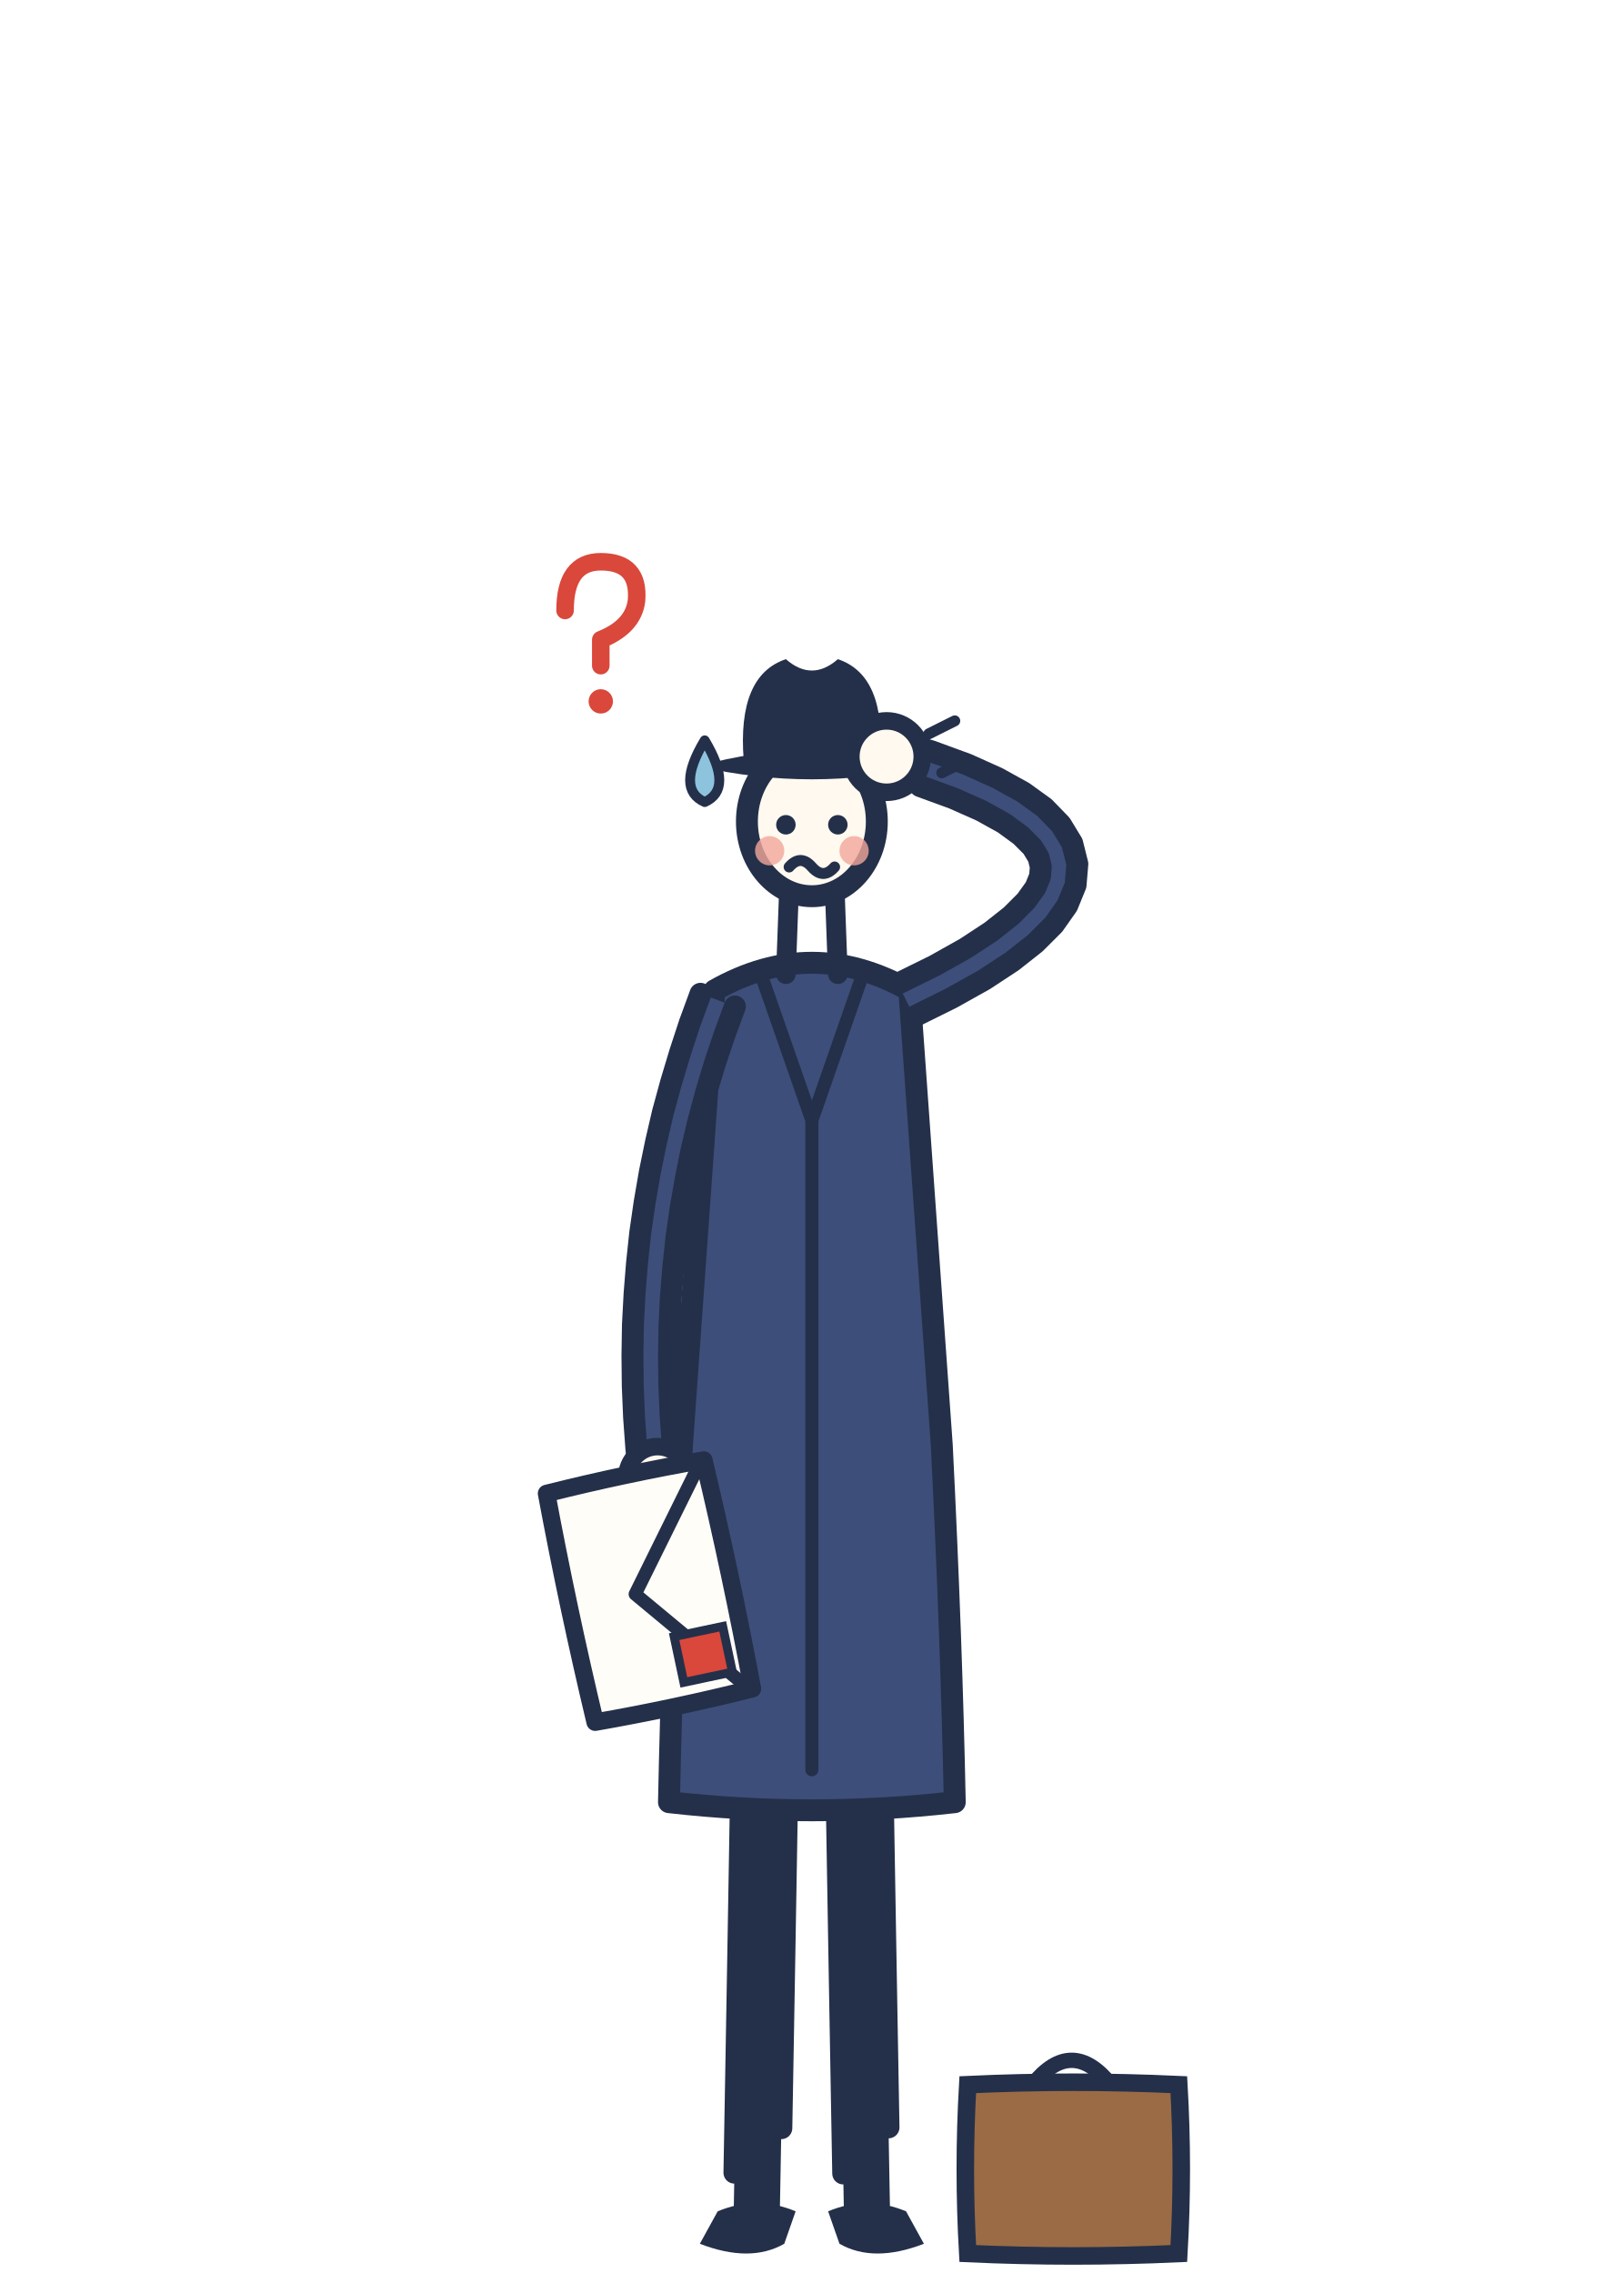
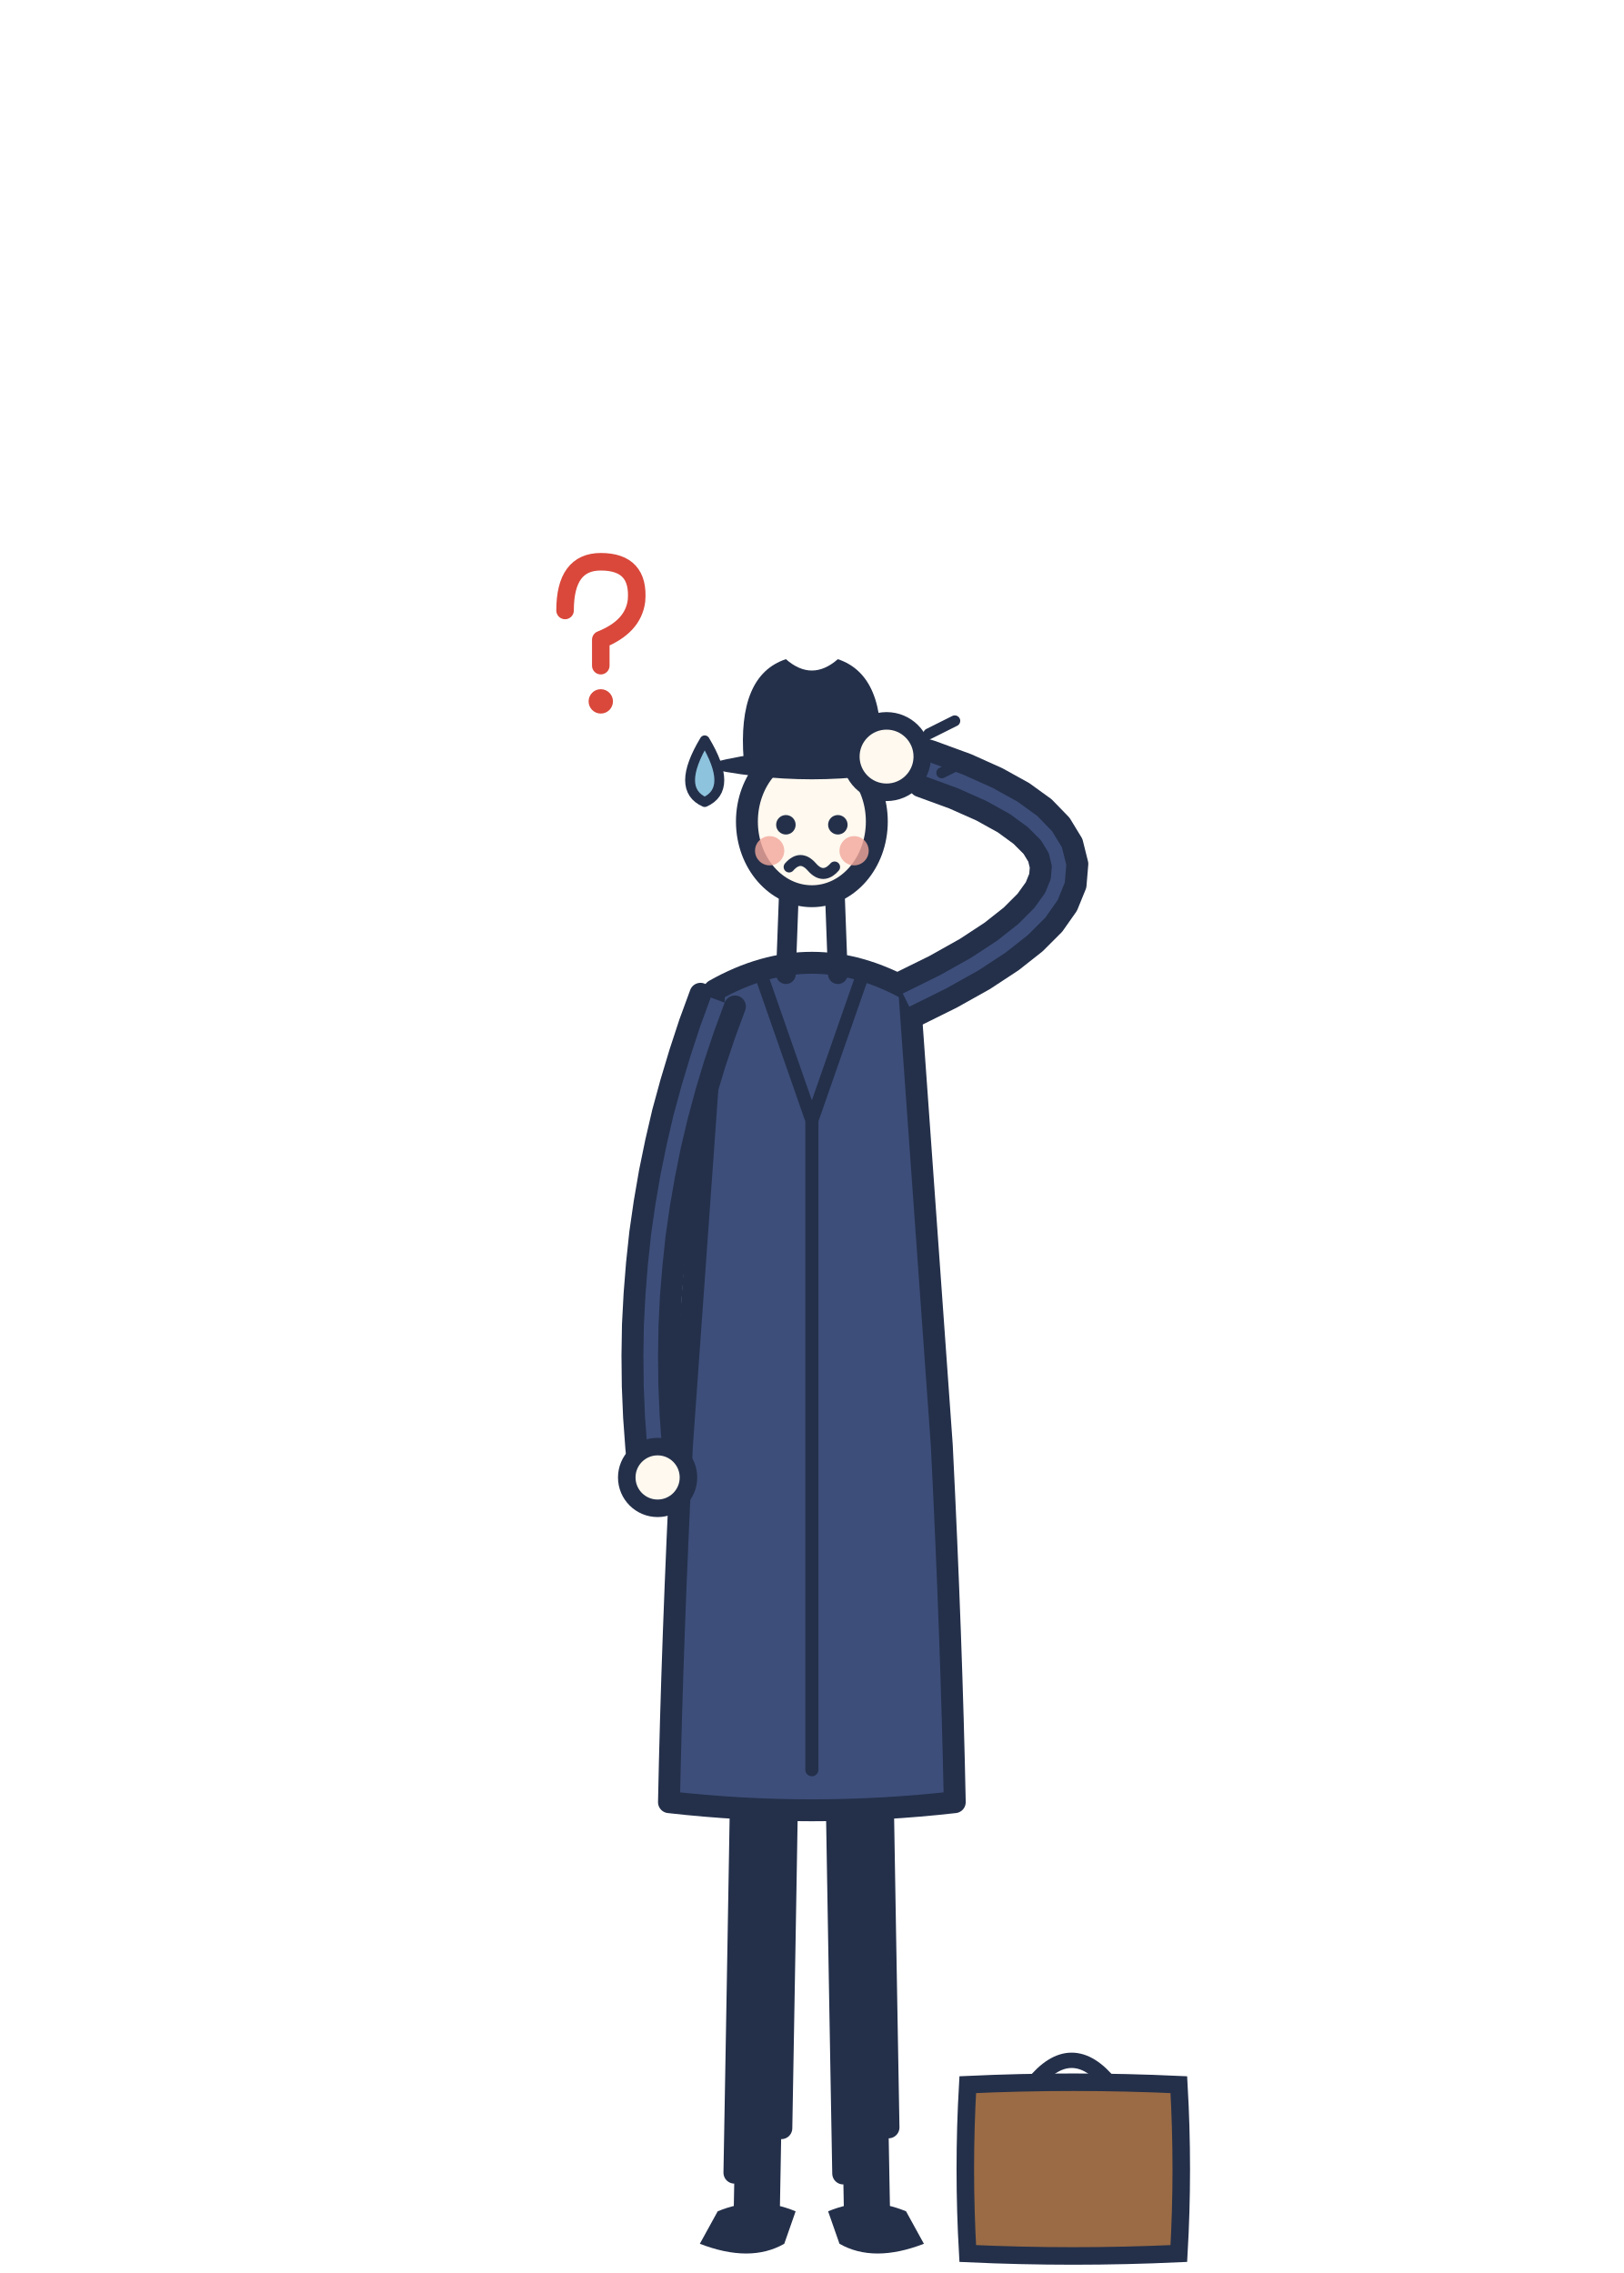
<svg xmlns="http://www.w3.org/2000/svg" width="80" height="112" viewBox="0 0 80 112">
  <g>
    <g transform="translate(40 112) scale(0.80 0.80) translate(-40 -121)">
      <path d="M53.60 109.4 Q56.00 106.4 58.40 109.4" fill="none" stroke="#24304A" stroke-width="0.945" stroke-linecap="round" stroke-linejoin="round" />
      <path d="M49.60 109.40 Q56.10 109.10 62.60 109.40 Q62.90 114.60 62.60 119.80 Q56.10 120.10 49.60 119.80 Q49.30 114.60 49.60 109.40Z" fill="#9A6B45" stroke="#24304A" stroke-width="1.08" />
      <g>
        <path fill="#24304A" d="M35.98 69.98L35.93 73.17L35.88 76.33L35.83 79.47L35.78 82.57L35.73 85.65L35.68 88.70L35.63 91.72L35.58 94.71L35.53 97.67L35.48 100.60L35.43 103.50L35.38 106.37L35.33 109.22L35.28 112.03L35.23 114.82L35.18 117.57L38.02 117.63L38.07 114.87L38.12 112.08L38.17 109.27L38.22 106.42L38.27 103.55L38.32 100.65L38.37 97.71L38.42 94.75L38.47 91.76L38.52 88.75L38.57 85.70L38.62 82.62L38.67 79.51L38.72 76.38L38.77 73.22L38.82 70.02Z" />
        <path fill="none" stroke="#24304A" stroke-width="1.35" stroke-linecap="round" stroke-linejoin="round" d="M35.98 69.98L35.93 73.17L35.88 76.33L35.83 79.47L35.78 82.57L35.73 85.65L35.68 88.70L35.63 91.72L35.58 94.71L35.53 97.67L35.48 100.60L35.43 103.50L35.38 106.37L35.33 109.22L35.28 112.03L35.23 114.82" />
        <path fill="none" stroke="#24304A" stroke-width="1.35" stroke-linecap="round" stroke-linejoin="round" d="M38.82 70.02L38.77 73.22L38.72 76.38L38.67 79.51L38.62 82.62L38.57 85.70L38.52 88.75L38.47 91.76L38.42 94.75L38.37 97.71L38.32 100.65L38.27 103.55L38.22 106.42L38.17 109.27L38.12 112.08" />
      </g>
      <path d="M34.20 117.20 Q36.60 116.20 39.00 117.20 L38.30 119.20 Q36.20 120.40 33.10 119.20Z" fill="#24304A" />
      <g>
        <path fill="#24304A" d="M41.18 70.02L41.23 73.22L41.28 76.38L41.33 79.51L41.38 82.62L41.43 85.70L41.48 88.75L41.53 91.76L41.58 94.75L41.63 97.71L41.68 100.65L41.73 103.55L41.78 106.42L41.83 109.27L41.88 112.08L41.93 114.87L41.98 117.63L44.82 117.57L44.77 114.82L44.72 112.03L44.67 109.22L44.62 106.37L44.57 103.50L44.52 100.60L44.47 97.67L44.42 94.71L44.37 91.72L44.32 88.70L44.27 85.65L44.22 82.57L44.17 79.47L44.12 76.33L44.07 73.17L44.02 69.98Z" />
        <path fill="none" stroke="#24304A" stroke-width="1.35" stroke-linecap="round" stroke-linejoin="round" d="M41.18 70.02L41.23 73.22L41.28 76.38L41.33 79.51L41.38 82.62L41.43 85.70L41.48 88.75L41.53 91.76L41.58 94.75L41.63 97.71L41.68 100.65L41.73 103.55L41.78 106.42L41.83 109.27L41.88 112.08L41.93 114.87" />
        <path fill="none" stroke="#24304A" stroke-width="1.35" stroke-linecap="round" stroke-linejoin="round" d="M44.02 69.98L44.07 73.17L44.12 76.33L44.17 79.47L44.22 82.57L44.27 85.65L44.32 88.70L44.37 91.72L44.42 94.71L44.47 97.67L44.52 100.60L44.57 103.50L44.62 106.37L44.67 109.22L44.72 112.03" />
      </g>
      <path d="M41.00 117.20 Q43.40 116.20 45.80 117.20 L46.90 119.20 Q43.80 120.40 41.70 119.20Z" fill="#24304A" />
      <path d="M34.00 42.00 Q40.00 38.60 46.00 42.00 L48.00 70.00 Q48.60 82.00 48.80 92.00 Q40.00 93.00 31.20 92.00 Q31.40 82.00 32.00 70.00Z" fill="#3D4E7A" stroke="#24304A" stroke-width="1.35" stroke-linejoin="round" />
      <path d="M37.00 41.40 L40.00 50.00 L43.00 41.40 M40.00 50.00 L40.00 90.00" fill="none" stroke="#24304A" stroke-width="0.81" stroke-linecap="round" stroke-linejoin="round" />
      <path d="M38.60 35.60 L38.40 41.00 M41.40 35.60 L41.60 41.00" fill="none" stroke="#24304A" stroke-width="1.215" stroke-linecap="round" stroke-linejoin="round" />
      <ellipse cx="40.00" cy="31.60" rx="4" ry="4.6" fill="#FFF9EF" stroke="#24304A" stroke-width="1.35" />
      <circle cx="38.40" cy="31.80" r="0.6" fill="#24304A" />
      <circle cx="41.60" cy="31.80" r="0.6" fill="#24304A" />
      <path d="M38.60 34.40 q0.7 -0.8 1.4 0 q0.7 0.8 1.4 0" fill="none" stroke="#24304A" stroke-width="0.675" stroke-linecap="round" stroke-linejoin="round" />
      <circle cx="37.40" cy="33.40" r="0.9" fill="#F2A69A" opacity="0.8" />
      <circle cx="42.60" cy="33.40" r="0.9" fill="#F2A69A" opacity="0.8" />
      <path d="M35.80 27.80 Q35.40 22.60 38.40 21.60 Q40.00 23.00 41.60 21.60 Q44.60 22.60 44.20 27.80Z" fill="#24304A" />
      <path d="M33.00 28.20 Q40.00 26.20 47.00 28.20 Q40.00 29.80 33.00 28.20Z" fill="#24304A" />
      <g>
        <path fill="#3D4E7A" d="M33.14 42.21L32.48 44.01L31.88 45.84L31.33 47.67L30.83 49.50L30.40 51.35L30.02 53.20L29.70 55.06L29.43 56.93L29.23 58.81L29.08 60.69L28.98 62.58L28.95 64.48L28.97 66.38L29.05 68.29L29.19 70.21L29.38 72.11L31.62 71.89L31.43 70.01L31.30 68.16L31.22 66.32L31.20 64.48L31.23 62.66L31.32 60.83L31.47 59.02L31.66 57.21L31.92 55.41L32.23 53.62L32.59 51.83L33.01 50.06L33.49 48.28L34.02 46.52L34.61 44.76L35.26 42.99Z" />
        <path fill="none" stroke="#24304A" stroke-width="1.35" stroke-linecap="round" stroke-linejoin="round" d="M33.14 42.21L32.48 44.01L31.88 45.84L31.33 47.67L30.83 49.50L30.40 51.35L30.02 53.20L29.70 55.06L29.43 56.93L29.23 58.81L29.08 60.69L28.98 62.58L28.95 64.48L28.97 66.38L29.05 68.29L29.19 70.21L29.38 72.11" />
        <path fill="none" stroke="#24304A" stroke-width="1.35" stroke-linecap="round" stroke-linejoin="round" d="M35.26 42.99L34.61 44.76L34.02 46.52L33.49 48.28L33.01 50.06L32.59 51.83L32.23 53.62L31.92 55.41L31.66 57.21L31.47 59.02L31.32 60.83L31.23 62.66L31.20 64.48L31.22 66.32L31.30 68.16L31.43 70.01" />
      </g>
      <circle cx="30.50" cy="72.00" r="1.9" fill="#FFF9EF" stroke="#24304A" stroke-width="1.08" />
-       <g transform="translate(30.00 79.00) rotate(78.00) scale(0.90)">
-         <path d="M-8.00 -5.50 Q0.00 -5.70 8.00 -5.50 Q8.20 0.00 8.00 5.50 Q0.00 5.70 -8.00 5.50 Q-8.20 0.00 -8.00 -5.50Z" fill="#FFFDF7" stroke="#24304A" stroke-width="1.2" stroke-linejoin="round" stroke-linecap="round" />
-         <path d="M-7.6 -5 L0 1 L7.6 -5" fill="none" stroke="#24304A" stroke-width="0.9" stroke-linecap="round" stroke-linejoin="round" />
-         <rect x="3.4" y="-4.4" width="3.2" height="3.4" fill="#D9483B" stroke="#24304A" stroke-width="0.6" />
-       </g>
      <g>
        <path fill="#3D4E7A" d="M46.30 43.61L48.60 42.47L50.62 41.34L52.34 40.21L53.76 39.09L54.90 37.95L55.73 36.77L56.24 35.52L56.35 34.21L56.03 32.93L55.33 31.78L54.32 30.74L53.02 29.80L51.43 28.92L49.56 28.08L47.38 27.28L44.93 26.53L44.27 28.67L46.67 29.42L48.72 30.17L50.43 30.93L51.82 31.70L52.86 32.46L53.57 33.17L53.96 33.81L54.10 34.39L54.05 34.98L53.77 35.67L53.18 36.49L52.27 37.40L51.03 38.38L49.46 39.41L47.55 40.48L45.30 41.59Z" />
        <path fill="none" stroke="#24304A" stroke-width="1.35" stroke-linecap="round" stroke-linejoin="round" d="M46.30 43.61L48.60 42.47L50.62 41.34L52.34 40.21L53.76 39.09L54.90 37.95L55.73 36.77L56.24 35.52L56.35 34.21L56.03 32.93L55.33 31.78L54.32 30.74L53.02 29.80L51.43 28.92L49.56 28.08L47.38 27.28L44.93 26.53" />
        <path fill="none" stroke="#24304A" stroke-width="1.35" stroke-linecap="round" stroke-linejoin="round" d="M45.30 41.59L47.55 40.48L49.46 39.41L51.03 38.38L52.27 37.40L53.18 36.49L53.77 35.67L54.05 34.98L54.10 34.39L53.96 33.81L53.57 33.17L52.86 32.46L51.82 31.70L50.43 30.93L48.72 30.17L46.67 29.42" />
      </g>
      <circle cx="44.60" cy="27.60" r="2.2" fill="#FFF9EF" stroke="#24304A" stroke-width="1.08" />
      <path d="M47.20 26.20 l1.6 -0.8" fill="none" stroke="#24304A" stroke-width="0.675" stroke-linecap="round" stroke-linejoin="round" />
      <path d="M48.00 28.60 l1.6 -0.8" fill="none" stroke="#24304A" stroke-width="0.675" stroke-linecap="round" stroke-linejoin="round" />
      <path d="M24.80 18.60 Q24.80 15.60 27.00 15.60 Q29.40 15.60 29.20 18.00 Q29.00 19.60 27.00 20.40 L27.00 22.00" fill="none" stroke="#D9483B" stroke-width="1.08" stroke-linecap="round" stroke-linejoin="round" />
      <circle cx="27.00" cy="24.20" r="0.75" fill="#D9483B" />
      <path d="M33.40 26.60 Q31.60 29.60 33.40 30.40 Q35.20 29.60 33.40 26.60Z" fill="#8EC3DE" stroke="#24304A" stroke-width="0.608" stroke-linejoin="round" stroke-linecap="round" />
    </g>
  </g>
</svg>
